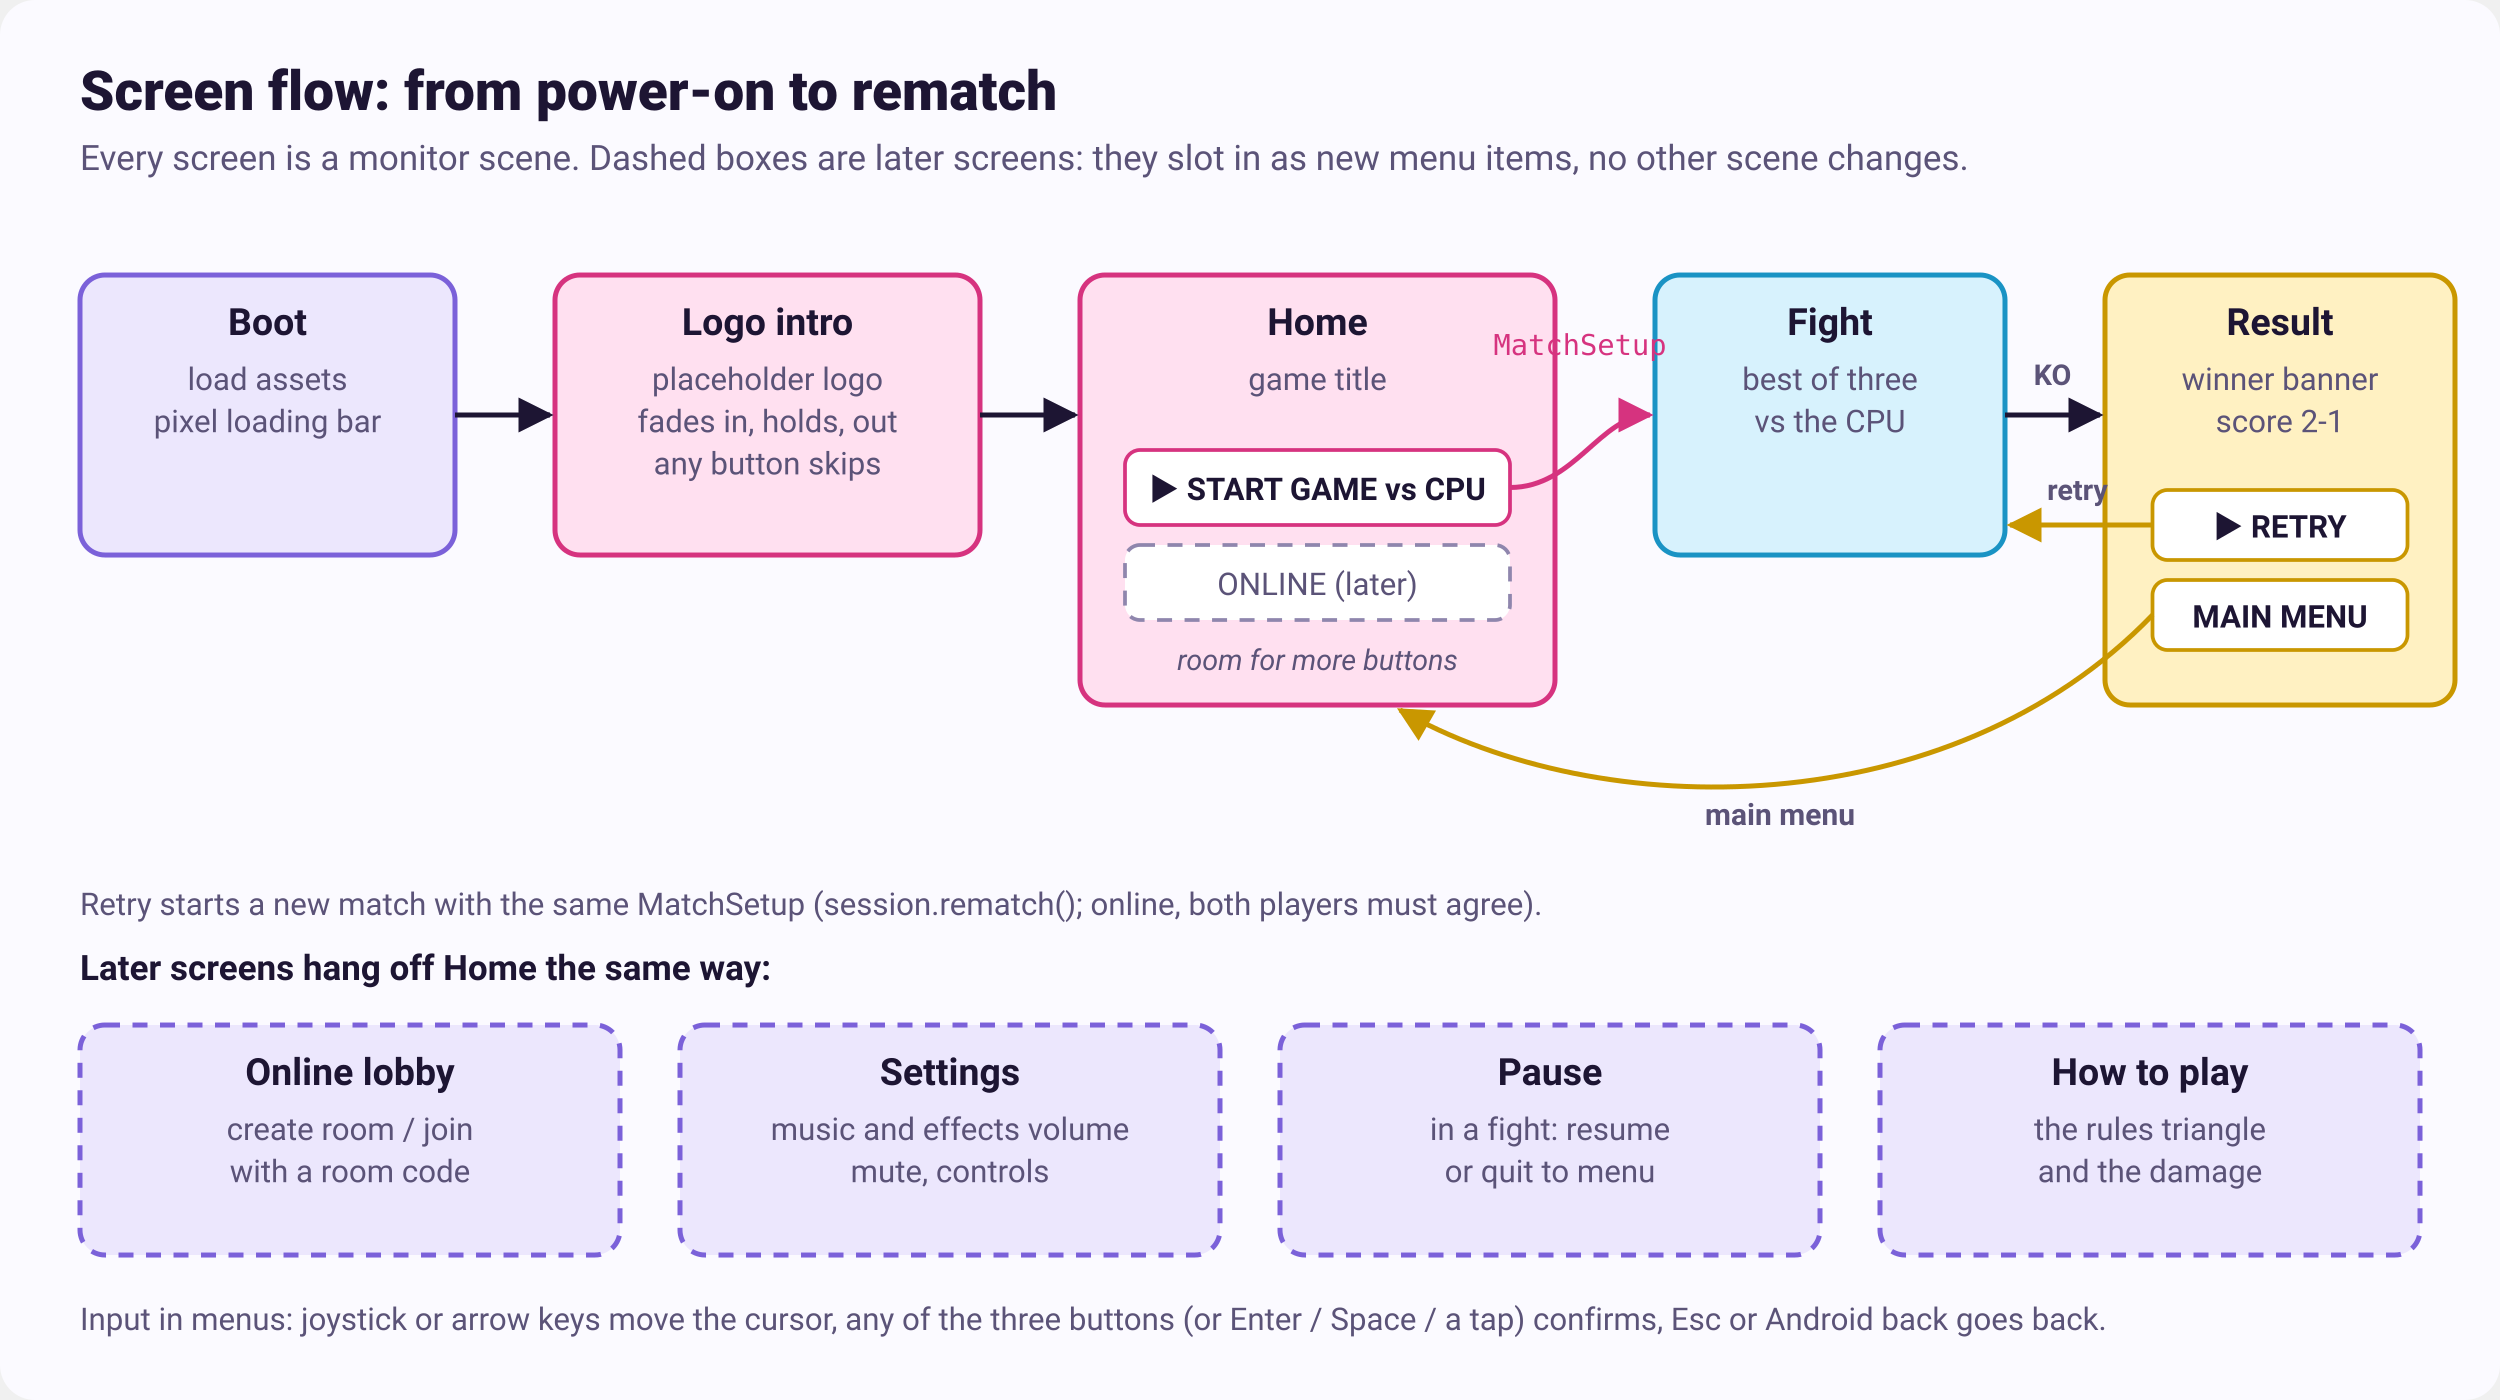
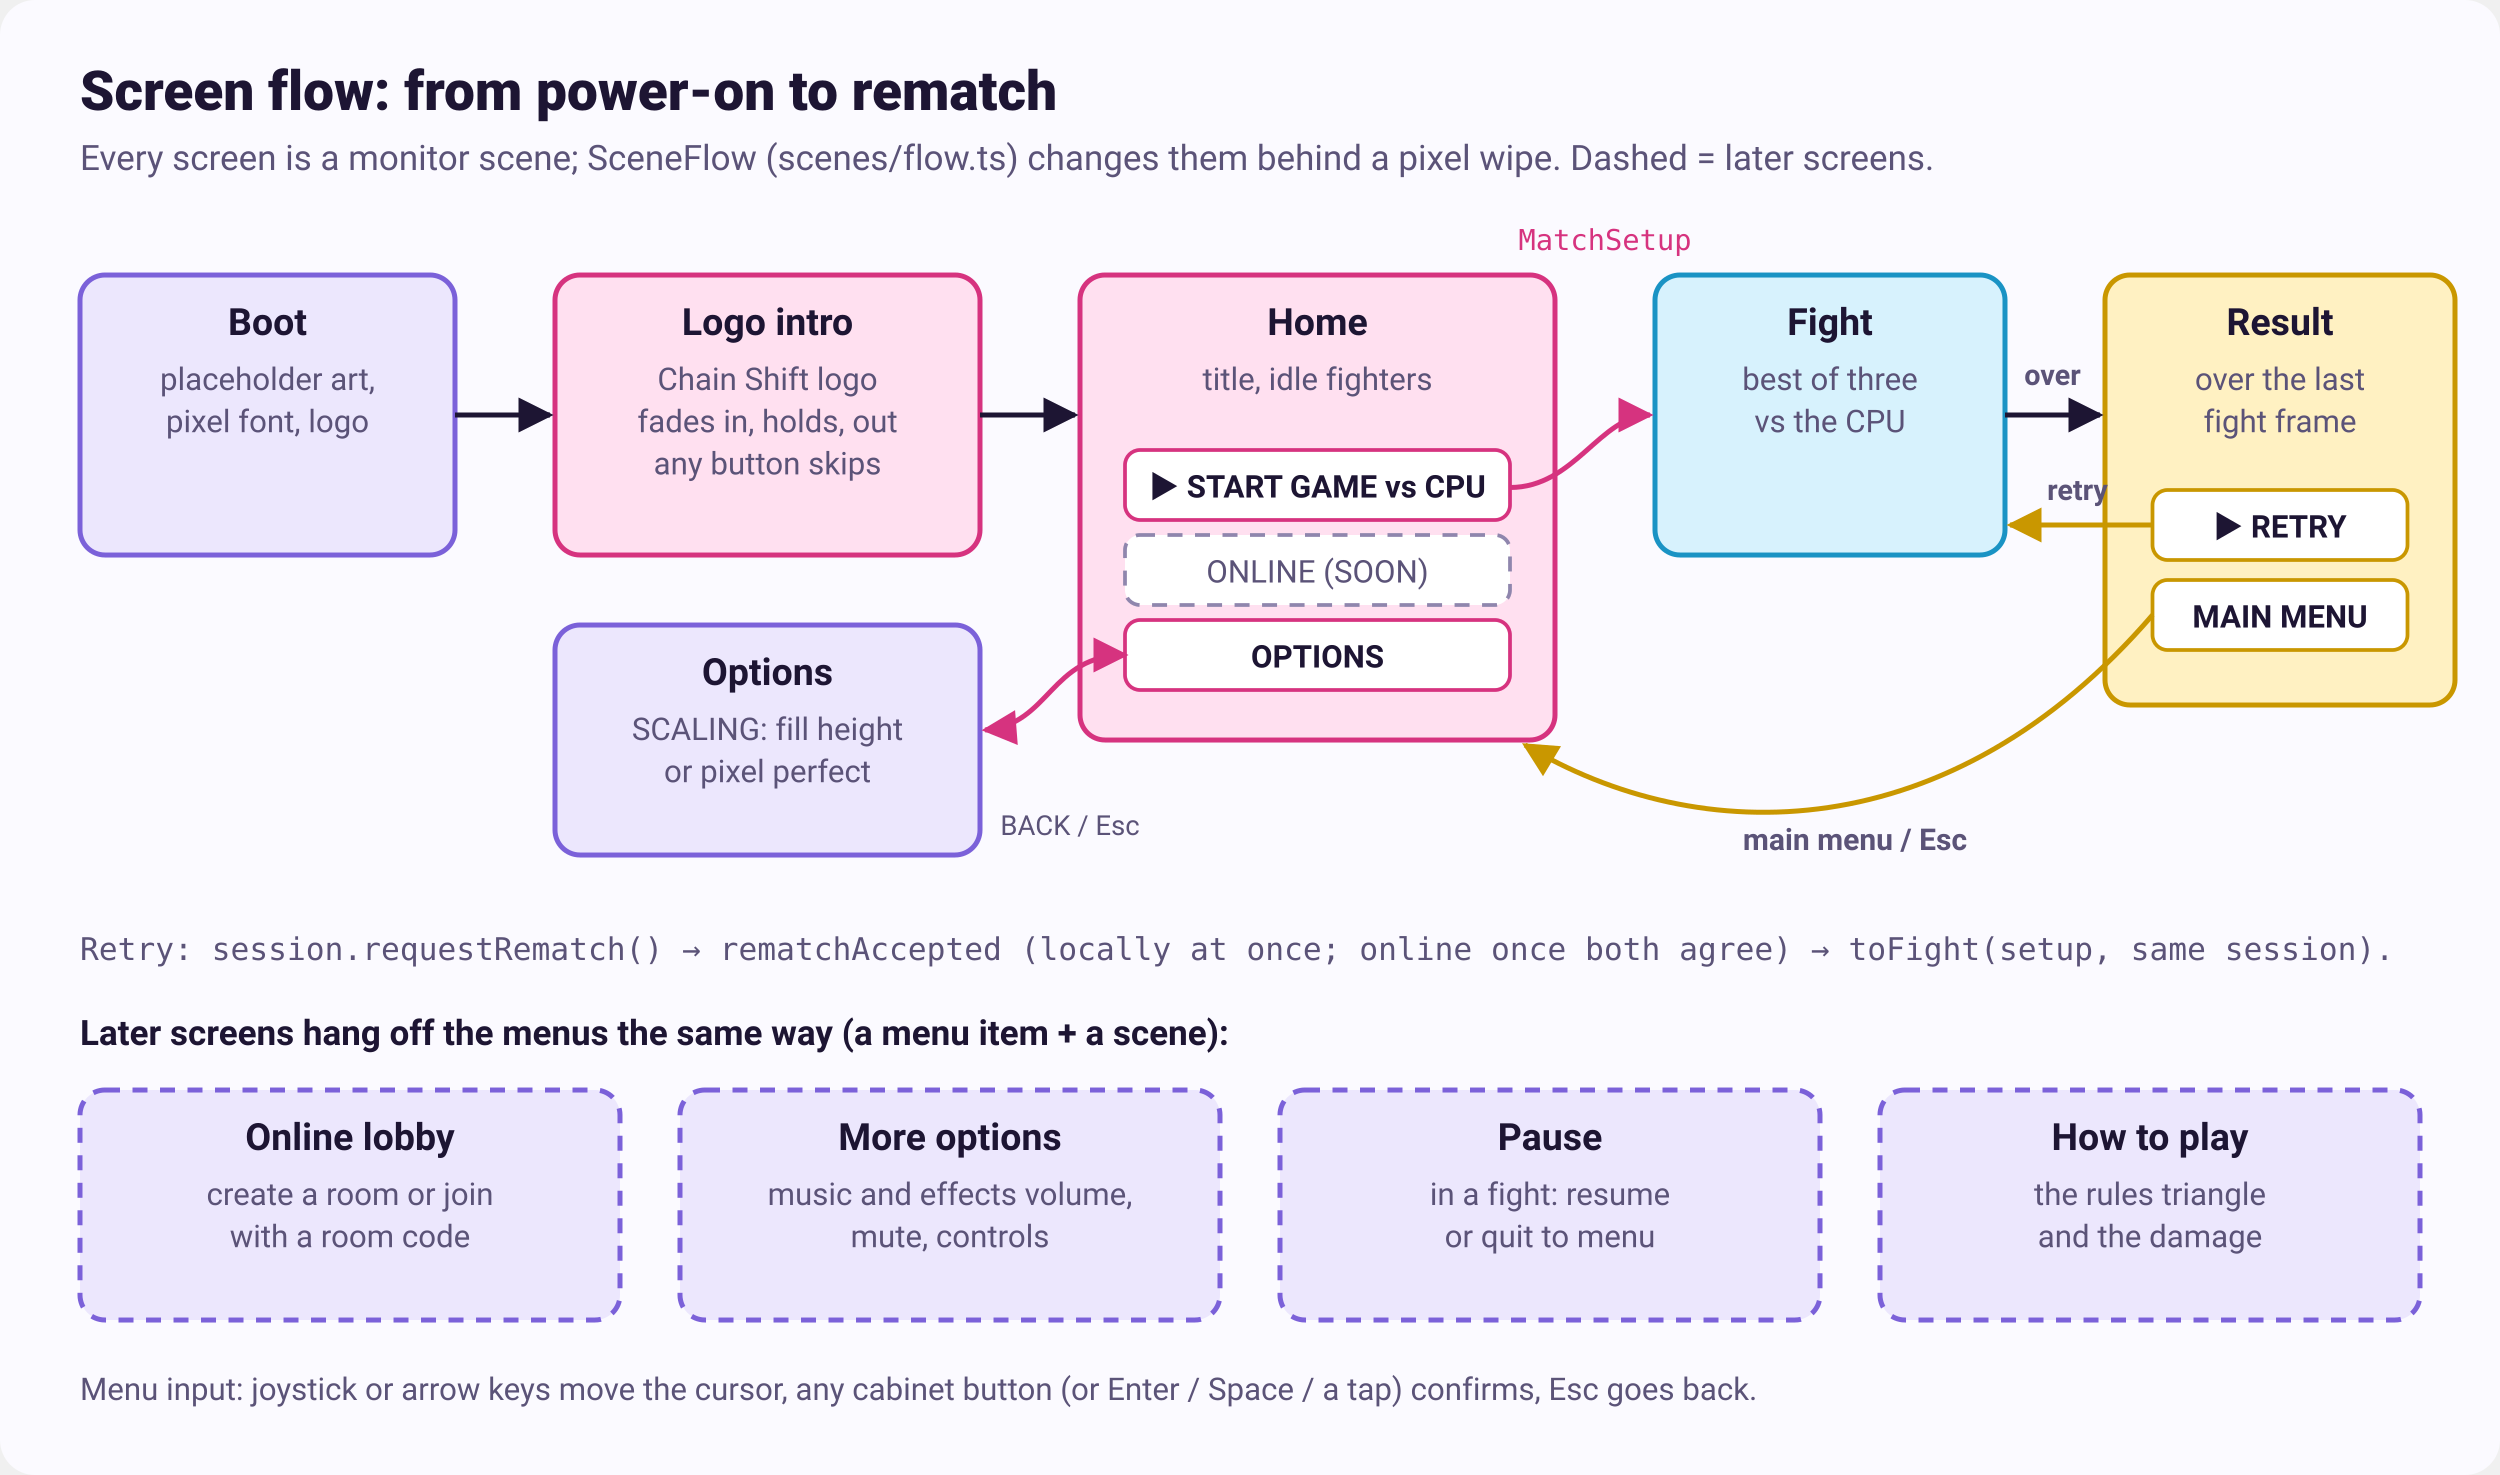
- <svg xmlns="http://www.w3.org/2000/svg" width="1000" height="560" viewBox="0 0 1000 560">
+ <svg xmlns="http://www.w3.org/2000/svg" width="1000" height="590" viewBox="0 0 1000 590">
  <defs>
    <marker id="a-ink" viewBox="0 0 10 10" refX="9" refY="5" markerWidth="7" markerHeight="7" orient="auto-start-reverse">
      <path d="M0,0 L10,5 L0,10 z" fill="#1d1533" />
    </marker>
    <marker id="a-line" viewBox="0 0 10 10" refX="9" refY="5" markerWidth="7" markerHeight="7" orient="auto-start-reverse">
      <path d="M0,0 L10,5 L0,10 z" fill="#8f86ad" />
    </marker>
    <marker id="a-core" viewBox="0 0 10 10" refX="9" refY="5" markerWidth="7" markerHeight="7" orient="auto-start-reverse">
      <path d="M0,0 L10,5 L0,10 z" fill="#c99700" />
    </marker>
    <marker id="a-session" viewBox="0 0 10 10" refX="9" refY="5" markerWidth="7" markerHeight="7" orient="auto-start-reverse">
      <path d="M0,0 L10,5 L0,10 z" fill="#1a93c4" />
    </marker>
    <marker id="a-pres" viewBox="0 0 10 10" refX="9" refY="5" markerWidth="7" markerHeight="7" orient="auto-start-reverse">
      <path d="M0,0 L10,5 L0,10 z" fill="#d6337f" />
    </marker>
    <marker id="a-server" viewBox="0 0 10 10" refX="9" refY="5" markerWidth="7" markerHeight="7" orient="auto-start-reverse">
      <path d="M0,0 L10,5 L0,10 z" fill="#2e9d4f" />
    </marker>
    <marker id="a-warn" viewBox="0 0 10 10" refX="9" refY="5" markerWidth="7" markerHeight="7" orient="auto-start-reverse">
      <path d="M0,0 L10,5 L0,10 z" fill="#d0412b" />
    </marker>
    <marker id="a-plat" viewBox="0 0 10 10" refX="9" refY="5" markerWidth="7" markerHeight="7" orient="auto-start-reverse">
      <path d="M0,0 L10,5 L0,10 z" fill="#7b61d9" />
    </marker>
    <pattern id="grid" width="8" height="8" patternUnits="userSpaceOnUse">
      <rect width="8" height="8" fill="#241640" />
      <path d="M8 0H0V8" fill="none" stroke="#33205a" stroke-width="1" />
    </pattern>
  </defs>
-   <rect width="1000" height="560" rx="14" fill="#fbfaff" />
+   <rect width="1000" height="590" rx="14" fill="#fbfaff" />
  <text x="32" y="44" font-size="22" font-weight="800" text-anchor="start" fill="#1d1533" font-family="system-ui, -apple-system, 'Segoe UI', Roboto, sans-serif">Screen flow: from power-on to rematch</text>
-   <text x="32" y="68" font-size="14" font-weight="400" text-anchor="start" fill="#5b5378" font-family="system-ui, -apple-system, 'Segoe UI', Roboto, sans-serif">Every screen is a monitor scene. Dashed boxes are later screens: they slot in as new menu items, no other scene changes.</text>
+   <text x="32" y="68" font-size="14" font-weight="400" text-anchor="start" fill="#5b5378" font-family="system-ui, -apple-system, 'Segoe UI', Roboto, sans-serif">Every screen is a monitor scene; SceneFlow (scenes/flow.ts) changes them behind a pixel wipe. Dashed = later screens.</text>
  <rect x="32" y="110" width="150" height="112" rx="10" fill="#ece7fd" stroke="#7b61d9" stroke-width="2" />
  <text x="107" y="134" font-size="15" font-weight="700" text-anchor="middle" fill="#1d1533" font-family="system-ui, -apple-system, 'Segoe UI', Roboto, sans-serif">Boot</text>
-   <text x="107" y="156" font-size="12.5" font-weight="400" text-anchor="middle" fill="#5b5378" font-family="system-ui, -apple-system, 'Segoe UI', Roboto, sans-serif">load assets</text>
-   <text x="107" y="172.875" font-size="12.5" font-weight="400" text-anchor="middle" fill="#5b5378" font-family="system-ui, -apple-system, 'Segoe UI', Roboto, sans-serif">pixel loading bar</text>
+   <text x="107" y="156" font-size="12.5" font-weight="400" text-anchor="middle" fill="#5b5378" font-family="system-ui, -apple-system, 'Segoe UI', Roboto, sans-serif">placeholder art,</text>
+   <text x="107" y="172.875" font-size="12.5" font-weight="400" text-anchor="middle" fill="#5b5378" font-family="system-ui, -apple-system, 'Segoe UI', Roboto, sans-serif">pixel font, logo</text>
  <rect x="222" y="110" width="170" height="112" rx="10" fill="#ffe0f0" stroke="#d6337f" stroke-width="2" />
  <text x="307" y="134" font-size="15" font-weight="700" text-anchor="middle" fill="#1d1533" font-family="system-ui, -apple-system, 'Segoe UI', Roboto, sans-serif">Logo intro</text>
-   <text x="307" y="156" font-size="12.5" font-weight="400" text-anchor="middle" fill="#5b5378" font-family="system-ui, -apple-system, 'Segoe UI', Roboto, sans-serif">placeholder logo</text>
+   <text x="307" y="156" font-size="12.5" font-weight="400" text-anchor="middle" fill="#5b5378" font-family="system-ui, -apple-system, 'Segoe UI', Roboto, sans-serif">Chain Shift logo</text>
  <text x="307" y="172.875" font-size="12.5" font-weight="400" text-anchor="middle" fill="#5b5378" font-family="system-ui, -apple-system, 'Segoe UI', Roboto, sans-serif">fades in, holds, out</text>
  <text x="307" y="189.75" font-size="12.5" font-weight="400" text-anchor="middle" fill="#5b5378" font-family="system-ui, -apple-system, 'Segoe UI', Roboto, sans-serif">any button skips</text>
-   <rect x="432" y="110" width="190" height="172" rx="10" fill="#ffe0f0" stroke="#d6337f" stroke-width="2" />
+   <rect x="432" y="110" width="190" height="186" rx="10" fill="#ffe0f0" stroke="#d6337f" stroke-width="2" />
  <text x="527" y="134" font-size="15" font-weight="700" text-anchor="middle" fill="#1d1533" font-family="system-ui, -apple-system, 'Segoe UI', Roboto, sans-serif">Home</text>
-   <text x="527" y="156" font-size="12.5" font-weight="400" text-anchor="middle" fill="#5b5378" font-family="system-ui, -apple-system, 'Segoe UI', Roboto, sans-serif">game title</text>
-   <text x="527" y="172.875" font-size="12.5" font-weight="400" text-anchor="middle" fill="#5b5378" font-family="system-ui, -apple-system, 'Segoe UI', Roboto, sans-serif" />
-   <text x="527" y="189.75" font-size="12.5" font-weight="400" text-anchor="middle" fill="#5b5378" font-family="system-ui, -apple-system, 'Segoe UI', Roboto, sans-serif" />
-   <text x="527" y="206.625" font-size="12.5" font-weight="400" text-anchor="middle" fill="#5b5378" font-family="system-ui, -apple-system, 'Segoe UI', Roboto, sans-serif" />
-   <text x="527" y="223.5" font-size="12.5" font-weight="400" text-anchor="middle" fill="#5b5378" font-family="system-ui, -apple-system, 'Segoe UI', Roboto, sans-serif" />
-   <rect x="450" y="180" width="154" height="30" rx="6" fill="#ffffff" stroke="#d6337f" stroke-width="1.5" />
-   <text x="527" y="200" font-size="12.5" font-weight="700" text-anchor="middle" fill="#1d1533" font-family="system-ui, -apple-system, 'Segoe UI', Roboto, sans-serif">▶ START GAME  vs CPU</text>
-   <rect x="450" y="218" width="154" height="30" rx="6" fill="#ffffff" stroke="#8f86ad" stroke-width="1.5" stroke-dasharray="6 5" />
-   <text x="527" y="238" font-size="12.5" font-weight="400" text-anchor="middle" fill="#5b5378" font-family="system-ui, -apple-system, 'Segoe UI', Roboto, sans-serif">ONLINE  (later)</text>
-   <text x="527" y="268" font-size="11.5" font-weight="400" text-anchor="middle" fill="#5b5378" font-family="system-ui, -apple-system, 'Segoe UI', Roboto, sans-serif" font-style="italic">room for more buttons</text>
+   <text x="527" y="156" font-size="12.5" font-weight="400" text-anchor="middle" fill="#5b5378" font-family="system-ui, -apple-system, 'Segoe UI', Roboto, sans-serif">title, idle fighters</text>
+   <rect x="450" y="180" width="154" height="28" rx="6" fill="#ffffff" stroke="#d6337f" stroke-width="1.5" />
+   <text x="527" y="199" font-size="12.5" font-weight="700" text-anchor="middle" fill="#1d1533" font-family="system-ui, -apple-system, 'Segoe UI', Roboto, sans-serif">▶ START GAME  vs CPU</text>
+   <rect x="450" y="214" width="154" height="28" rx="6" fill="#ffffff" stroke="#8f86ad" stroke-width="1.5" stroke-dasharray="6 5" />
+   <text x="527" y="233" font-size="12.5" font-weight="400" text-anchor="middle" fill="#5b5378" font-family="system-ui, -apple-system, 'Segoe UI', Roboto, sans-serif">ONLINE  (SOON)</text>
+   <rect x="450" y="248" width="154" height="28" rx="6" fill="#ffffff" stroke="#d6337f" stroke-width="1.5" />
+   <text x="527" y="267" font-size="12.5" font-weight="700" text-anchor="middle" fill="#1d1533" font-family="system-ui, -apple-system, 'Segoe UI', Roboto, sans-serif">OPTIONS</text>
+   <rect x="222" y="250" width="170" height="92" rx="10" fill="#ece7fd" stroke="#7b61d9" stroke-width="2" />
+   <text x="307" y="274" font-size="15" font-weight="700" text-anchor="middle" fill="#1d1533" font-family="system-ui, -apple-system, 'Segoe UI', Roboto, sans-serif">Options</text>
+   <text x="307" y="296" font-size="12.5" font-weight="400" text-anchor="middle" fill="#5b5378" font-family="system-ui, -apple-system, 'Segoe UI', Roboto, sans-serif">SCALING: fill height</text>
+   <text x="307" y="312.875" font-size="12.5" font-weight="400" text-anchor="middle" fill="#5b5378" font-family="system-ui, -apple-system, 'Segoe UI', Roboto, sans-serif">or pixel perfect</text>
+   <path d="M 450 262 C 420 262, 420 290, 394 292" fill="none" stroke="#d6337f" stroke-width="2" marker-start="url(#a-pres)" marker-end="url(#a-pres)" />
+   <text x="428" y="334" font-size="11" font-weight="400" text-anchor="middle" fill="#5b5378" font-family="system-ui, -apple-system, 'Segoe UI', Roboto, sans-serif">BACK / Esc</text>
  <rect x="662" y="110" width="140" height="112" rx="10" fill="#d7f2fd" stroke="#1a93c4" stroke-width="2" />
  <text x="732" y="134" font-size="15" font-weight="700" text-anchor="middle" fill="#1d1533" font-family="system-ui, -apple-system, 'Segoe UI', Roboto, sans-serif">Fight</text>
  <text x="732" y="156" font-size="12.5" font-weight="400" text-anchor="middle" fill="#5b5378" font-family="system-ui, -apple-system, 'Segoe UI', Roboto, sans-serif">best of three</text>
  <text x="732" y="172.875" font-size="12.5" font-weight="400" text-anchor="middle" fill="#5b5378" font-family="system-ui, -apple-system, 'Segoe UI', Roboto, sans-serif">vs the CPU</text>
  <rect x="842" y="110" width="140" height="172" rx="10" fill="#fff1c2" stroke="#c99700" stroke-width="2" />
  <text x="912" y="134" font-size="15" font-weight="700" text-anchor="middle" fill="#1d1533" font-family="system-ui, -apple-system, 'Segoe UI', Roboto, sans-serif">Result</text>
-   <text x="912" y="156" font-size="12.5" font-weight="400" text-anchor="middle" fill="#5b5378" font-family="system-ui, -apple-system, 'Segoe UI', Roboto, sans-serif">winner banner</text>
-   <text x="912" y="172.875" font-size="12.5" font-weight="400" text-anchor="middle" fill="#5b5378" font-family="system-ui, -apple-system, 'Segoe UI', Roboto, sans-serif">score 2-1</text>
+   <text x="912" y="156" font-size="12.5" font-weight="400" text-anchor="middle" fill="#5b5378" font-family="system-ui, -apple-system, 'Segoe UI', Roboto, sans-serif">over the last</text>
+   <text x="912" y="172.875" font-size="12.5" font-weight="400" text-anchor="middle" fill="#5b5378" font-family="system-ui, -apple-system, 'Segoe UI', Roboto, sans-serif">fight frame</text>
  <text x="912" y="189.75" font-size="12.5" font-weight="400" text-anchor="middle" fill="#5b5378" font-family="system-ui, -apple-system, 'Segoe UI', Roboto, sans-serif" />
  <text x="912" y="206.625" font-size="12.5" font-weight="400" text-anchor="middle" fill="#5b5378" font-family="system-ui, -apple-system, 'Segoe UI', Roboto, sans-serif" />
  <rect x="861" y="196" width="102" height="28" rx="6" fill="#ffffff" stroke="#c99700" stroke-width="1.5" />
  <text x="912" y="215" font-size="12.5" font-weight="700" text-anchor="middle" fill="#1d1533" font-family="system-ui, -apple-system, 'Segoe UI', Roboto, sans-serif">▶ RETRY</text>
  <rect x="861" y="232" width="102" height="28" rx="6" fill="#ffffff" stroke="#c99700" stroke-width="1.5" />
  <text x="912" y="251" font-size="12.5" font-weight="700" text-anchor="middle" fill="#1d1533" font-family="system-ui, -apple-system, 'Segoe UI', Roboto, sans-serif">MAIN MENU</text>
  <path d="M 182 166 L 220 166" fill="none" stroke="#1d1533" stroke-width="2" marker-end="url(#a-ink)" />
  <path d="M 392 166 L 430 166" fill="none" stroke="#1d1533" stroke-width="2" marker-end="url(#a-ink)" />
  <path d="M 604 195 C 630 195, 640 166, 660 166" fill="none" stroke="#d6337f" stroke-width="2" marker-end="url(#a-pres)" />
-   <text x="632" y="142" font-size="11.5" font-weight="400" text-anchor="middle" fill="#d6337f" font-family="ui-monospace, 'SF Mono', Menlo, Consolas, monospace" xml:space="preserve">MatchSetup</text>
+   <text x="642" y="100" font-size="11.5" font-weight="400" text-anchor="middle" fill="#d6337f" font-family="ui-monospace, 'SF Mono', Menlo, Consolas, monospace" xml:space="preserve">MatchSetup</text>
  <path d="M 802 166 L 840 166" fill="none" stroke="#1d1533" stroke-width="2" marker-end="url(#a-ink)" />
-   <text x="821" y="154" font-size="11.5" font-weight="700" text-anchor="middle" fill="#5b5378" font-family="system-ui, -apple-system, 'Segoe UI', Roboto, sans-serif">KO</text>
+   <text x="821" y="154" font-size="11.5" font-weight="700" text-anchor="middle" fill="#5b5378" font-family="system-ui, -apple-system, 'Segoe UI', Roboto, sans-serif">over</text>
  <path d="M 861 210 L 804 210" fill="none" stroke="#c99700" stroke-width="2" marker-end="url(#a-core)" />
  <text x="831" y="200" font-size="11.5" font-weight="700" text-anchor="middle" fill="#5b5378" font-family="system-ui, -apple-system, 'Segoe UI', Roboto, sans-serif">retry</text>
-   <path d="M 861 246 C 780 330, 640 330, 560 284" fill="none" stroke="#c99700" stroke-width="2" marker-end="url(#a-core)" />
-   <text x="712" y="330" font-size="12" font-weight="700" text-anchor="middle" fill="#5b5378" font-family="system-ui, -apple-system, 'Segoe UI', Roboto, sans-serif">main menu</text>
-   <text x="32" y="366" font-size="12.5" font-weight="400" text-anchor="start" fill="#5b5378" font-family="system-ui, -apple-system, 'Segoe UI', Roboto, sans-serif">Retry starts a new match with the same MatchSetup (session.rematch(); online, both players must agree).</text>
-   <text x="32" y="392" font-size="14" font-weight="700" text-anchor="start" fill="#1d1533" font-family="system-ui, -apple-system, 'Segoe UI', Roboto, sans-serif">Later screens hang off Home the same way:</text>
-   <rect x="32" y="410" width="216" height="92" rx="10" fill="#ece7fd" stroke="#7b61d9" stroke-width="2" stroke-dasharray="6 5" />
-   <text x="140" y="434" font-size="15" font-weight="700" text-anchor="middle" fill="#1d1533" font-family="system-ui, -apple-system, 'Segoe UI', Roboto, sans-serif">Online lobby</text>
-   <text x="140" y="456" font-size="12.5" font-weight="400" text-anchor="middle" fill="#5b5378" font-family="system-ui, -apple-system, 'Segoe UI', Roboto, sans-serif">create room / join</text>
-   <text x="140" y="472.875" font-size="12.5" font-weight="400" text-anchor="middle" fill="#5b5378" font-family="system-ui, -apple-system, 'Segoe UI', Roboto, sans-serif">with a room code</text>
-   <rect x="272" y="410" width="216" height="92" rx="10" fill="#ece7fd" stroke="#7b61d9" stroke-width="2" stroke-dasharray="6 5" />
-   <text x="380" y="434" font-size="15" font-weight="700" text-anchor="middle" fill="#1d1533" font-family="system-ui, -apple-system, 'Segoe UI', Roboto, sans-serif">Settings</text>
-   <text x="380" y="456" font-size="12.5" font-weight="400" text-anchor="middle" fill="#5b5378" font-family="system-ui, -apple-system, 'Segoe UI', Roboto, sans-serif">music and effects volume</text>
-   <text x="380" y="472.875" font-size="12.5" font-weight="400" text-anchor="middle" fill="#5b5378" font-family="system-ui, -apple-system, 'Segoe UI', Roboto, sans-serif">mute, controls</text>
-   <rect x="512" y="410" width="216" height="92" rx="10" fill="#ece7fd" stroke="#7b61d9" stroke-width="2" stroke-dasharray="6 5" />
-   <text x="620" y="434" font-size="15" font-weight="700" text-anchor="middle" fill="#1d1533" font-family="system-ui, -apple-system, 'Segoe UI', Roboto, sans-serif">Pause</text>
-   <text x="620" y="456" font-size="12.5" font-weight="400" text-anchor="middle" fill="#5b5378" font-family="system-ui, -apple-system, 'Segoe UI', Roboto, sans-serif">in a fight: resume</text>
-   <text x="620" y="472.875" font-size="12.5" font-weight="400" text-anchor="middle" fill="#5b5378" font-family="system-ui, -apple-system, 'Segoe UI', Roboto, sans-serif">or quit to menu</text>
-   <rect x="752" y="410" width="216" height="92" rx="10" fill="#ece7fd" stroke="#7b61d9" stroke-width="2" stroke-dasharray="6 5" />
-   <text x="860" y="434" font-size="15" font-weight="700" text-anchor="middle" fill="#1d1533" font-family="system-ui, -apple-system, 'Segoe UI', Roboto, sans-serif">How to play</text>
-   <text x="860" y="456" font-size="12.5" font-weight="400" text-anchor="middle" fill="#5b5378" font-family="system-ui, -apple-system, 'Segoe UI', Roboto, sans-serif">the rules triangle</text>
-   <text x="860" y="472.875" font-size="12.5" font-weight="400" text-anchor="middle" fill="#5b5378" font-family="system-ui, -apple-system, 'Segoe UI', Roboto, sans-serif">and the damage</text>
-   <text x="32" y="532" font-size="12.5" font-weight="400" text-anchor="start" fill="#5b5378" font-family="system-ui, -apple-system, 'Segoe UI', Roboto, sans-serif">Input in menus: joystick or arrow keys move the cursor, any of the three buttons (or Enter / Space / a tap) confirms, Esc or Android back goes back.</text>
+   <path d="M 861 246 C 780 340, 680 340, 610 298" fill="none" stroke="#c99700" stroke-width="2" marker-end="url(#a-core)" />
+   <text x="742" y="340" font-size="12" font-weight="700" text-anchor="middle" fill="#5b5378" font-family="system-ui, -apple-system, 'Segoe UI', Roboto, sans-serif">main menu / Esc</text>
+   <text x="32" y="384" font-size="12.5" font-weight="400" text-anchor="start" fill="#5b5378" font-family="ui-monospace, 'SF Mono', Menlo, Consolas, monospace" xml:space="preserve">Retry: session.requestRematch() → rematchAccepted (locally at once; online once both agree) → toFight(setup, same session).</text>
+   <text x="32" y="418" font-size="14" font-weight="700" text-anchor="start" fill="#1d1533" font-family="system-ui, -apple-system, 'Segoe UI', Roboto, sans-serif">Later screens hang off the menus the same way (a menu item + a scene):</text>
+   <rect x="32" y="436" width="216" height="92" rx="10" fill="#ece7fd" stroke="#7b61d9" stroke-width="2" stroke-dasharray="6 5" />
+   <text x="140" y="460" font-size="15" font-weight="700" text-anchor="middle" fill="#1d1533" font-family="system-ui, -apple-system, 'Segoe UI', Roboto, sans-serif">Online lobby</text>
+   <text x="140" y="482" font-size="12.5" font-weight="400" text-anchor="middle" fill="#5b5378" font-family="system-ui, -apple-system, 'Segoe UI', Roboto, sans-serif">create a room or join</text>
+   <text x="140" y="498.875" font-size="12.5" font-weight="400" text-anchor="middle" fill="#5b5378" font-family="system-ui, -apple-system, 'Segoe UI', Roboto, sans-serif">with a room code</text>
+   <rect x="272" y="436" width="216" height="92" rx="10" fill="#ece7fd" stroke="#7b61d9" stroke-width="2" stroke-dasharray="6 5" />
+   <text x="380" y="460" font-size="15" font-weight="700" text-anchor="middle" fill="#1d1533" font-family="system-ui, -apple-system, 'Segoe UI', Roboto, sans-serif">More options</text>
+   <text x="380" y="482" font-size="12.5" font-weight="400" text-anchor="middle" fill="#5b5378" font-family="system-ui, -apple-system, 'Segoe UI', Roboto, sans-serif">music and effects volume,</text>
+   <text x="380" y="498.875" font-size="12.5" font-weight="400" text-anchor="middle" fill="#5b5378" font-family="system-ui, -apple-system, 'Segoe UI', Roboto, sans-serif">mute, controls</text>
+   <rect x="512" y="436" width="216" height="92" rx="10" fill="#ece7fd" stroke="#7b61d9" stroke-width="2" stroke-dasharray="6 5" />
+   <text x="620" y="460" font-size="15" font-weight="700" text-anchor="middle" fill="#1d1533" font-family="system-ui, -apple-system, 'Segoe UI', Roboto, sans-serif">Pause</text>
+   <text x="620" y="482" font-size="12.5" font-weight="400" text-anchor="middle" fill="#5b5378" font-family="system-ui, -apple-system, 'Segoe UI', Roboto, sans-serif">in a fight: resume</text>
+   <text x="620" y="498.875" font-size="12.5" font-weight="400" text-anchor="middle" fill="#5b5378" font-family="system-ui, -apple-system, 'Segoe UI', Roboto, sans-serif">or quit to menu</text>
+   <rect x="752" y="436" width="216" height="92" rx="10" fill="#ece7fd" stroke="#7b61d9" stroke-width="2" stroke-dasharray="6 5" />
+   <text x="860" y="460" font-size="15" font-weight="700" text-anchor="middle" fill="#1d1533" font-family="system-ui, -apple-system, 'Segoe UI', Roboto, sans-serif">How to play</text>
+   <text x="860" y="482" font-size="12.5" font-weight="400" text-anchor="middle" fill="#5b5378" font-family="system-ui, -apple-system, 'Segoe UI', Roboto, sans-serif">the rules triangle</text>
+   <text x="860" y="498.875" font-size="12.5" font-weight="400" text-anchor="middle" fill="#5b5378" font-family="system-ui, -apple-system, 'Segoe UI', Roboto, sans-serif">and the damage</text>
+   <text x="32" y="560" font-size="12.5" font-weight="400" text-anchor="start" fill="#5b5378" font-family="system-ui, -apple-system, 'Segoe UI', Roboto, sans-serif">Menu input: joystick or arrow keys move the cursor, any cabinet button (or Enter / Space / a tap) confirms, Esc goes back.</text>
</svg>
